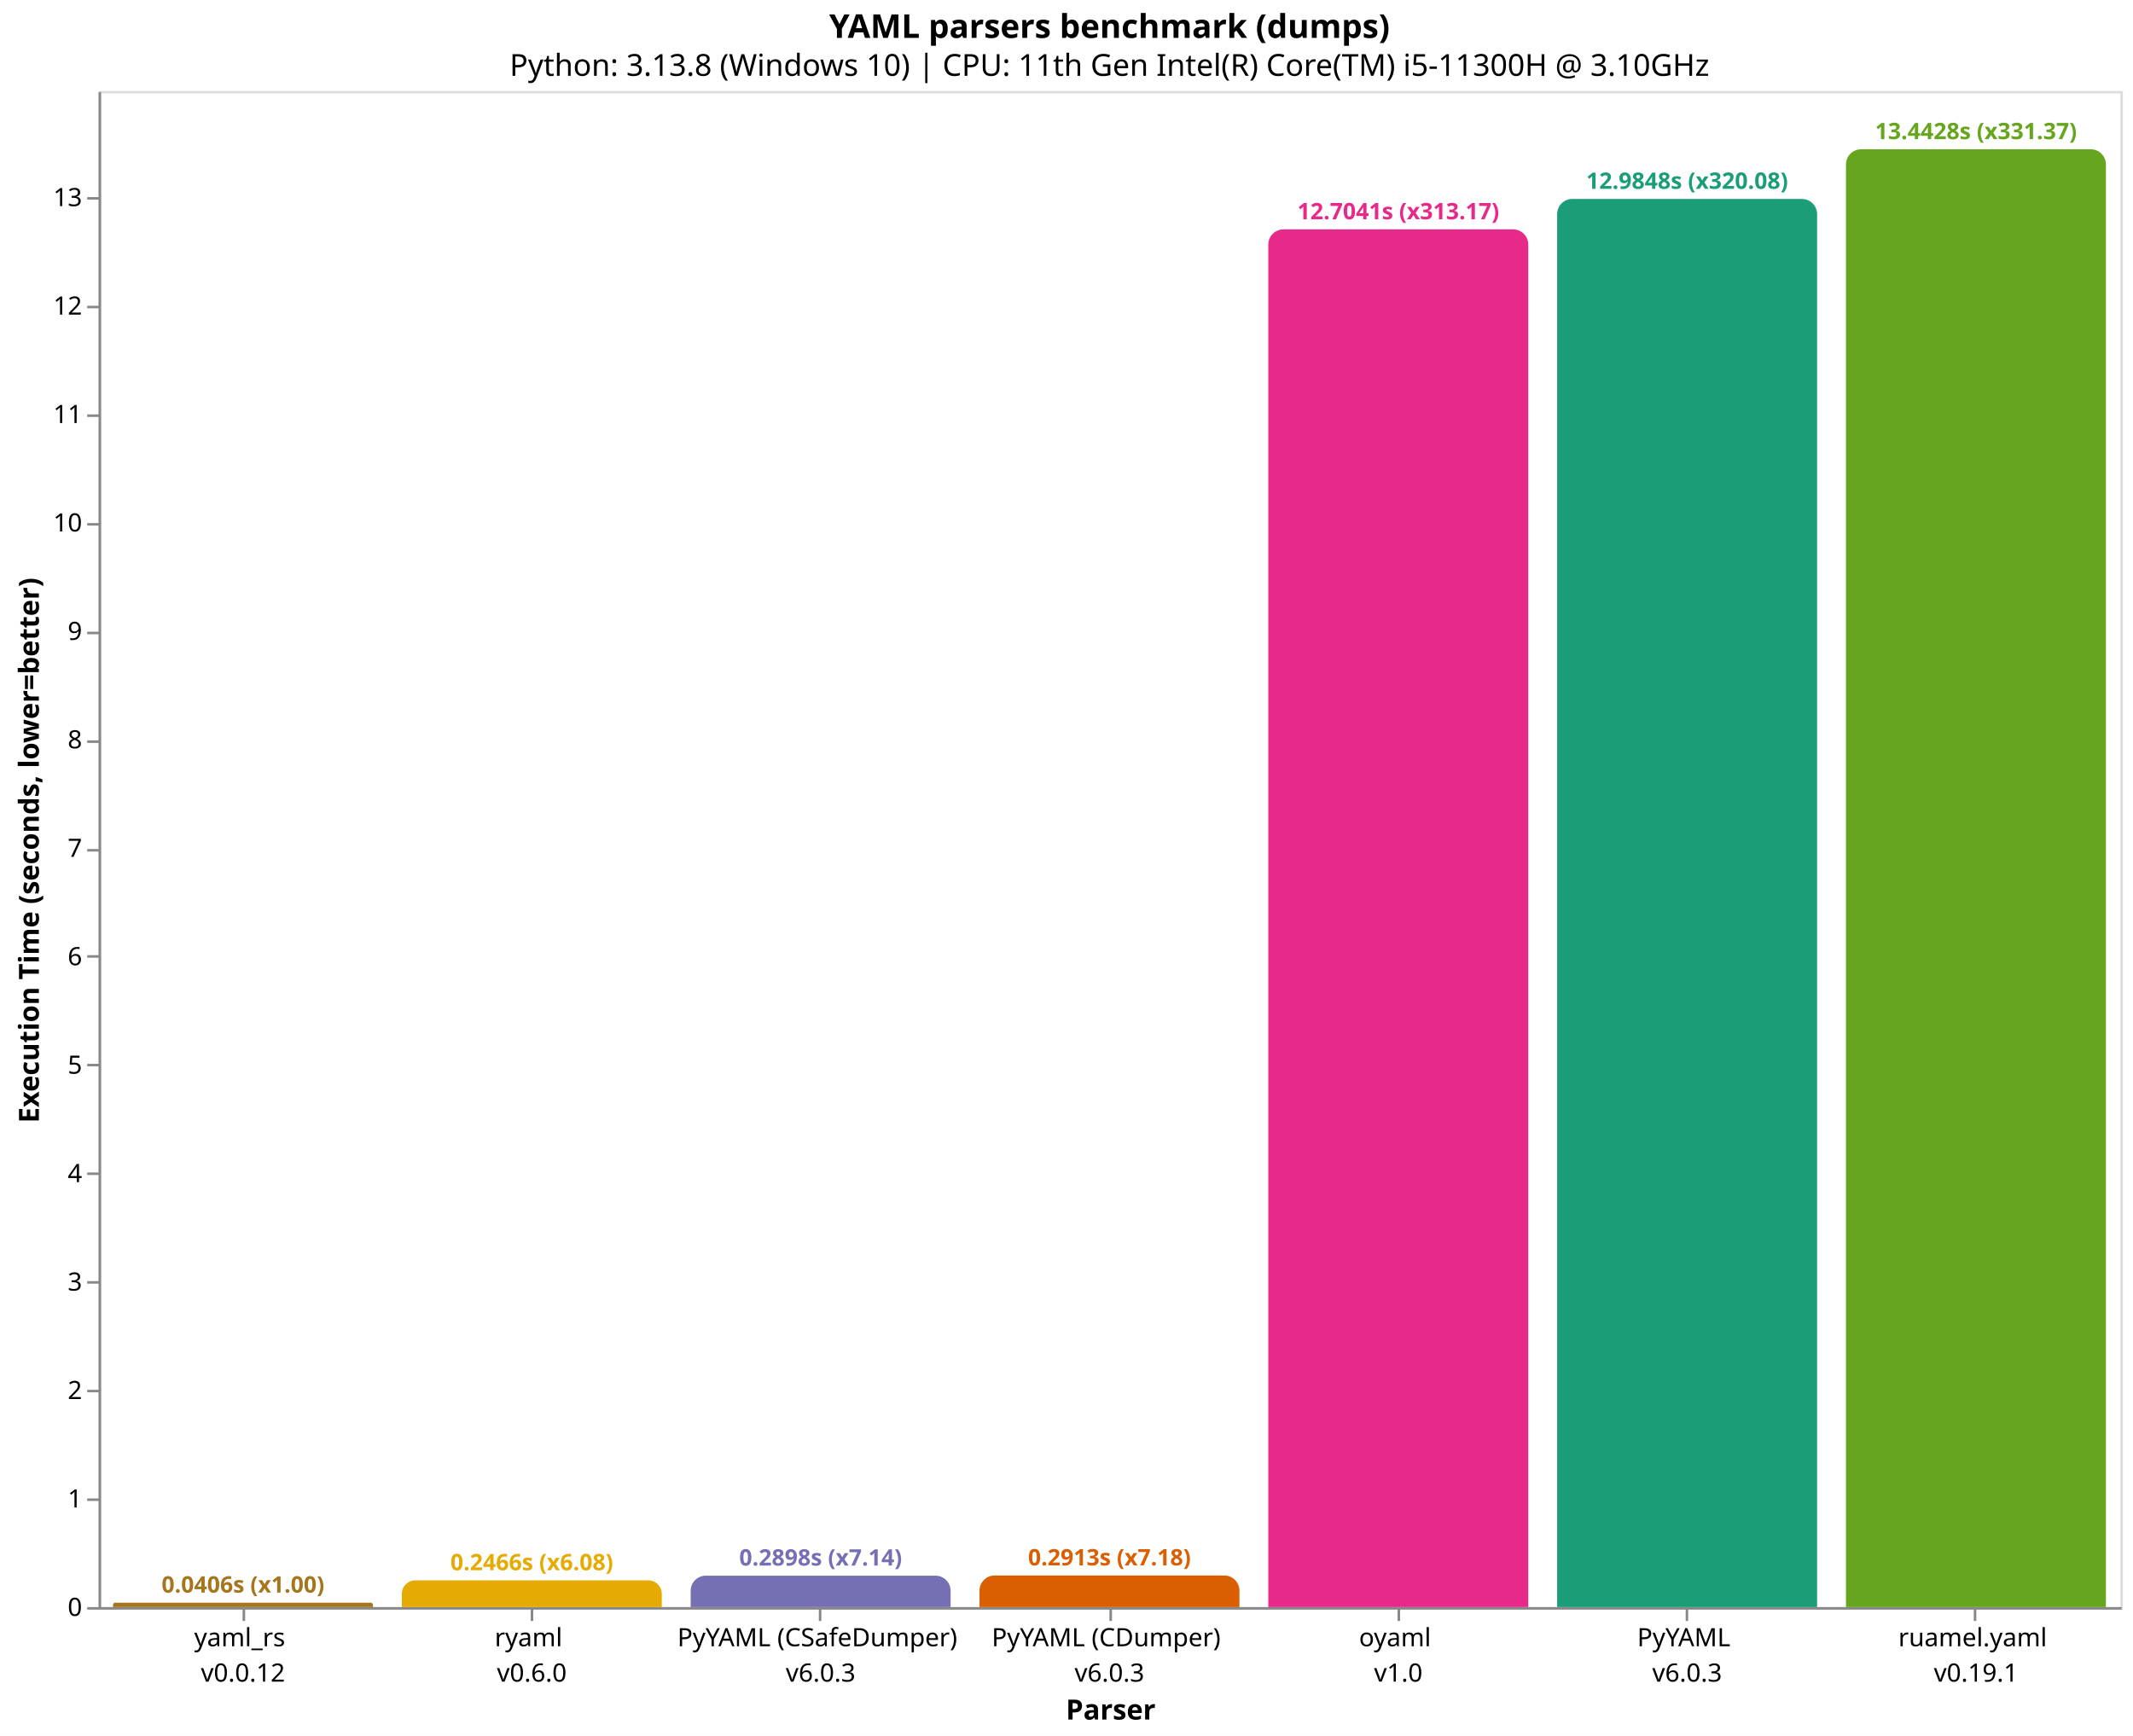
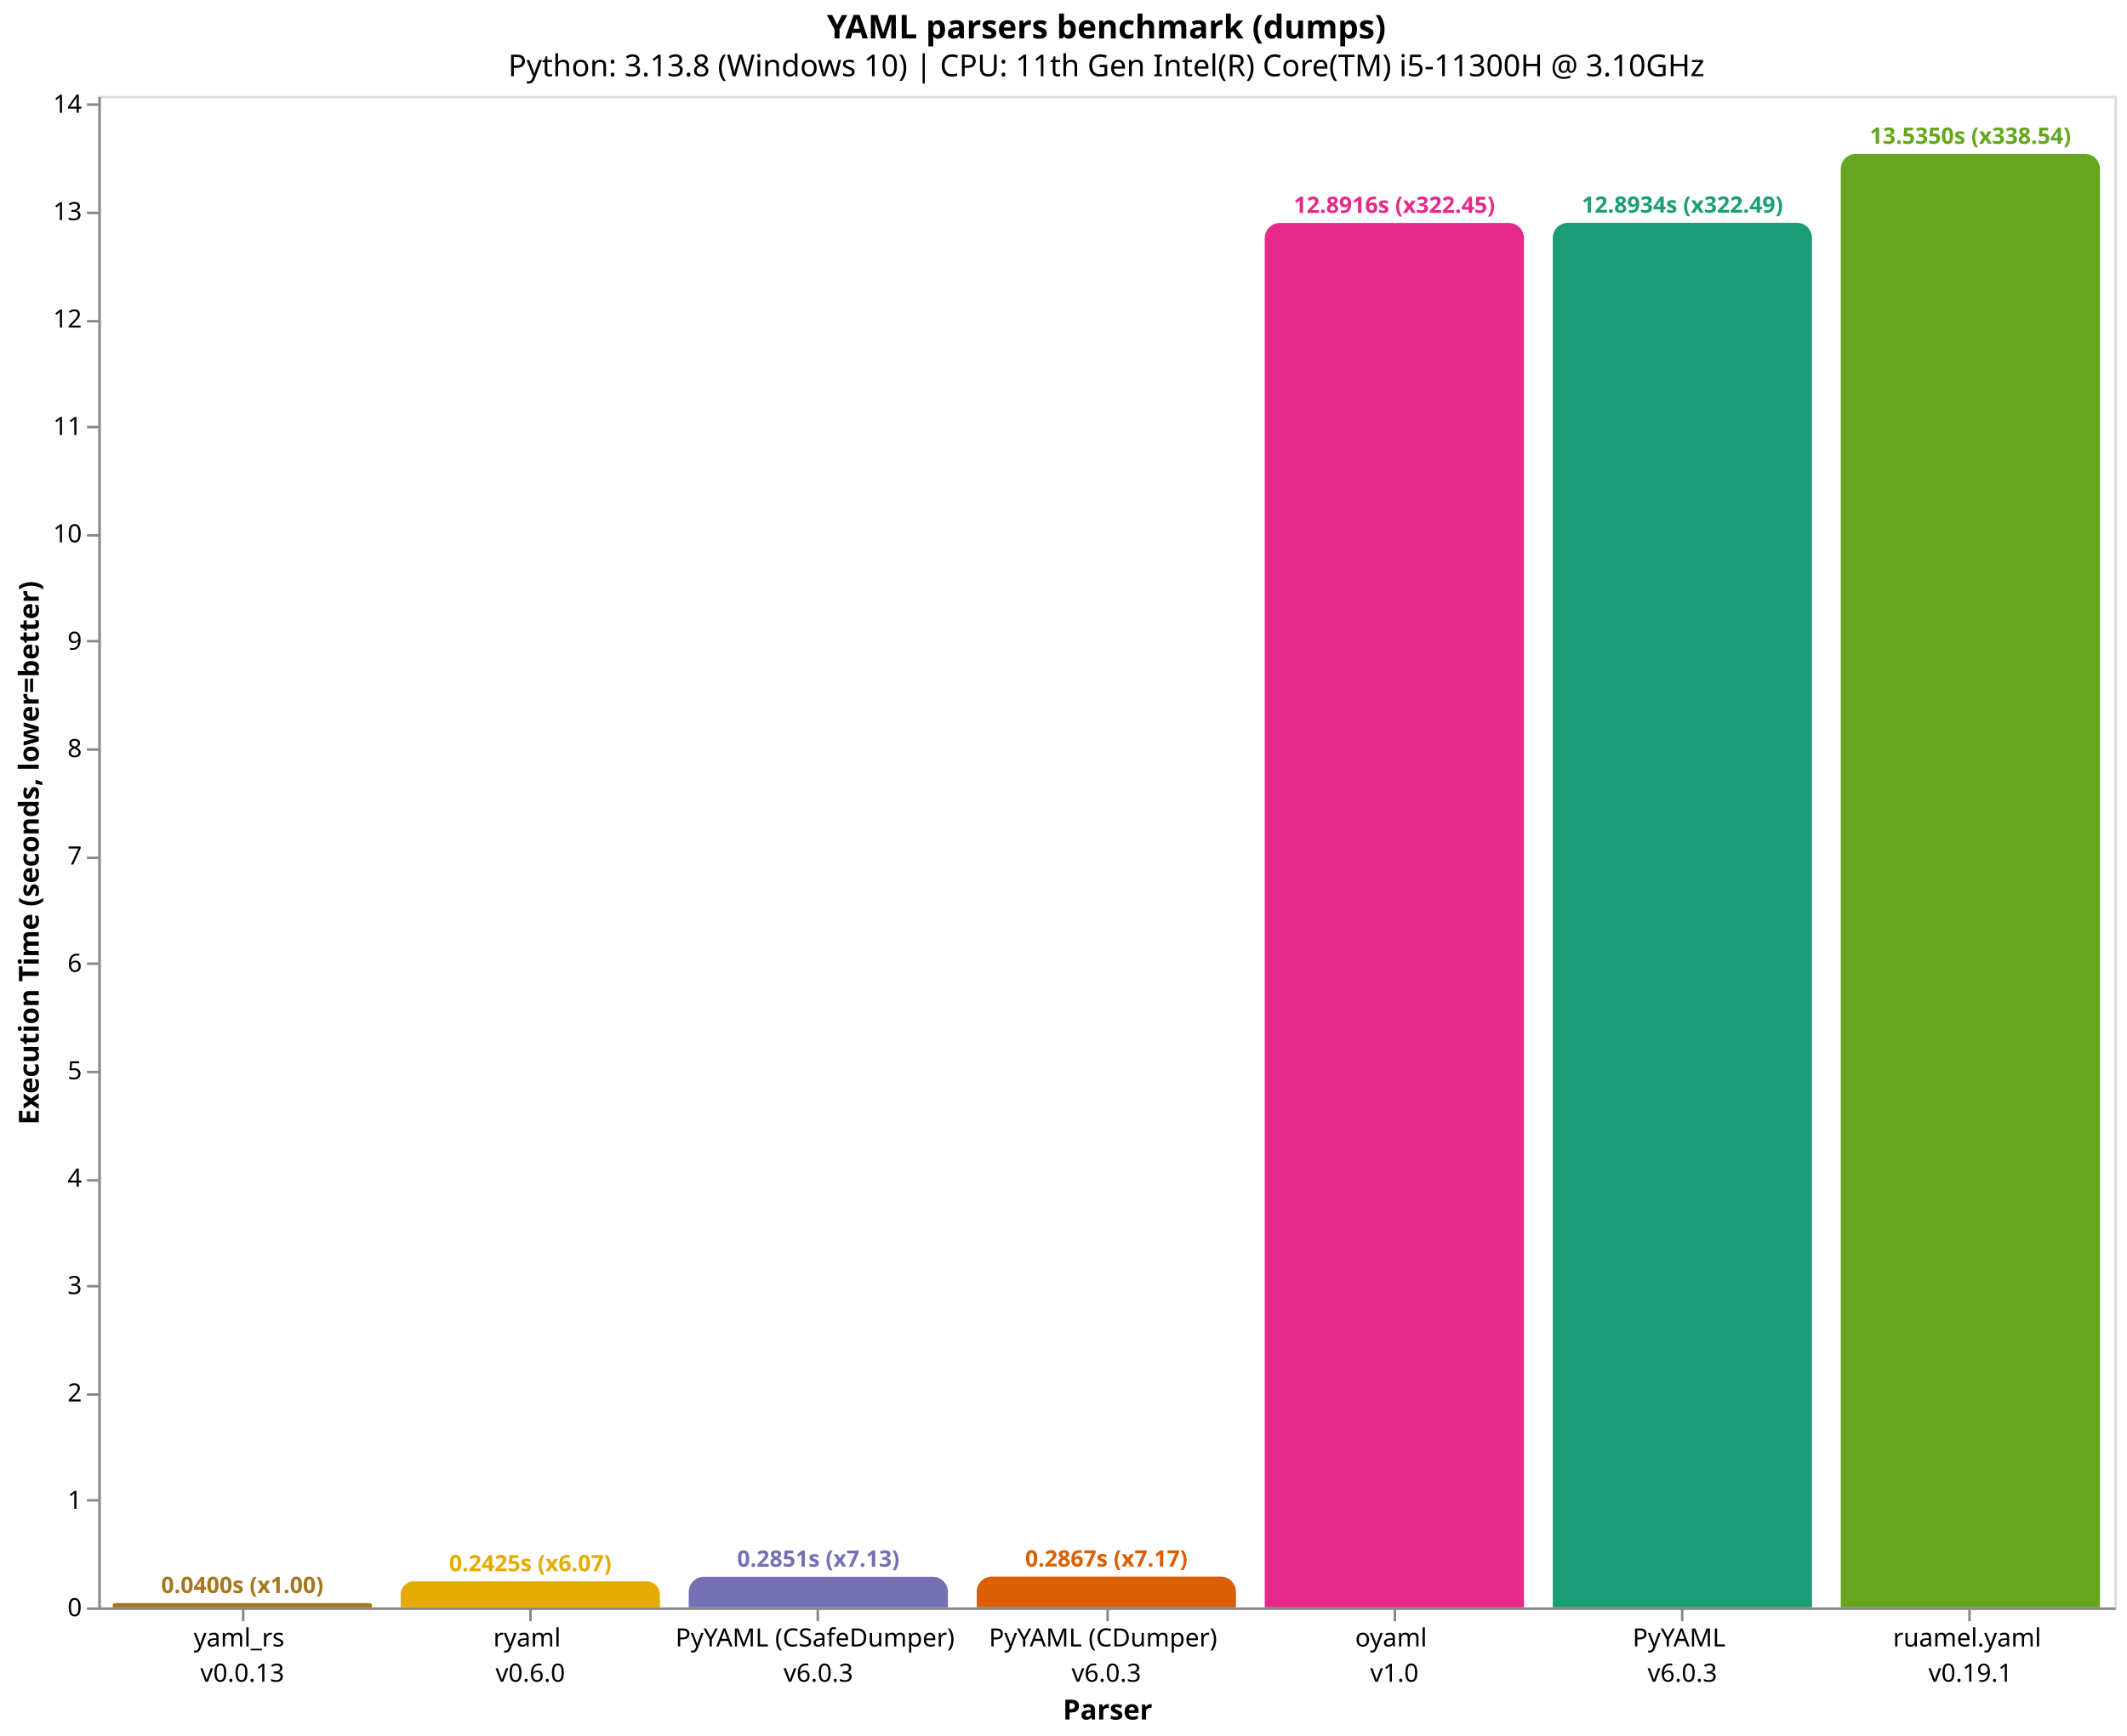
- <svg xmlns="http://www.w3.org/2000/svg" version="1.1" class="marks" width="844" height="687" viewBox="0 0 844 687">
-   <rect width="844" height="687" fill="white" />
-   <g fill="none" stroke-miterlimit="10" transform="translate(39,36)">
+ <svg xmlns="http://www.w3.org/2000/svg" version="1.1" class="marks" width="844" height="689" viewBox="0 0 844 689">
+   <rect width="844" height="689" fill="white" />
+   <g fill="none" stroke-miterlimit="10" transform="translate(39,38)">
    <g class="mark-group role-frame root" role="graphics-object" aria-roledescription="group mark container">
      <g transform="translate(0,0)">
        <path class="background" aria-hidden="true" d="M0.5,0.5h800v600h-800Z" stroke="#ddd" />
        <g>
-           <g class="mark-group role-axis" role="graphics-symbol" aria-roledescription="axis" aria-label="X-axis titled 'Parser' for a discrete scale with 7 values: yaml_rs&#10;v0.0.12, ryaml&#10;v0.6.0, PyYAML (CSafeDumper)&#10;v6.0.3, PyYAML (CDumper)&#10;v6.0.3, oyaml&#10;v1.0, PyYAML&#10;v6.0.3, ruamel.yaml&#10;v0.19.1">
+           <g class="mark-group role-axis" role="graphics-symbol" aria-roledescription="axis" aria-label="X-axis titled 'Parser' for a discrete scale with 7 values: yaml_rs&#10;v0.0.13, ryaml&#10;v0.6.0, PyYAML (CSafeDumper)&#10;v6.0.3, PyYAML (CDumper)&#10;v6.0.3, oyaml&#10;v1.0, PyYAML&#10;v6.0.3, ruamel.yaml&#10;v0.19.1">
            <g transform="translate(0.5,600.5)">
              <path class="background" aria-hidden="true" d="M0,0h0v0h0Z" pointer-events="none" />
              <g>
                <g class="mark-rule role-axis-tick" pointer-events="none">
                  <line transform="translate(57,0)" x2="0" y2="5" stroke="#888" stroke-width="1" opacity="1" />
                  <line transform="translate(171,0)" x2="0" y2="5" stroke="#888" stroke-width="1" opacity="1" />
                  <line transform="translate(285,0)" x2="0" y2="5" stroke="#888" stroke-width="1" opacity="1" />
                  <line transform="translate(400,0)" x2="0" y2="5" stroke="#888" stroke-width="1" opacity="1" />
                  <line transform="translate(514,0)" x2="0" y2="5" stroke="#888" stroke-width="1" opacity="1" />
                  <line transform="translate(628,0)" x2="0" y2="5" stroke="#888" stroke-width="1" opacity="1" />
                  <line transform="translate(742,0)" x2="0" y2="5" stroke="#888" stroke-width="1" opacity="1" />
                </g>
                <g class="mark-text role-axis-label" pointer-events="none">
                  <text text-anchor="middle" transform="translate(56.64286,15)" font-family="sans-serif" font-size="10px" fill="#000" opacity="1">
                    <tspan>yaml_rs</tspan>
-                     <tspan x="0" dy="14">v0.0.12</tspan>
+                     <tspan x="0" dy="14">v0.0.13</tspan>
                  </text>
                  <text text-anchor="middle" transform="translate(170.9286,15)" font-family="sans-serif" font-size="10px" fill="#000" opacity="1">
                    <tspan>ryaml</tspan>
                    <tspan x="0" dy="14">v0.6.0</tspan>
                  </text>
                  <text text-anchor="middle" transform="translate(285.2143,15)" font-family="sans-serif" font-size="10px" fill="#000" opacity="1">
                    <tspan>PyYAML (CSafeDumper)</tspan>
                    <tspan x="0" dy="14">v6.0.3</tspan>
                  </text>
                  <text text-anchor="middle" transform="translate(399.5,15)" font-family="sans-serif" font-size="10px" fill="#000" opacity="1">
                    <tspan>PyYAML (CDumper)</tspan>
                    <tspan x="0" dy="14">v6.0.3</tspan>
                  </text>
                  <text text-anchor="middle" transform="translate(513.7857,15)" font-family="sans-serif" font-size="10px" fill="#000" opacity="1">
                    <tspan>oyaml</tspan>
                    <tspan x="0" dy="14">v1.0</tspan>
                  </text>
                  <text text-anchor="middle" transform="translate(628.0714,15)" font-family="sans-serif" font-size="10px" fill="#000" opacity="1">
                    <tspan>PyYAML</tspan>
                    <tspan x="0" dy="14">v6.0.3</tspan>
                  </text>
                  <text text-anchor="middle" transform="translate(742.3571,15)" font-family="sans-serif" font-size="10px" fill="#000" opacity="1">
                    <tspan>ruamel.yaml</tspan>
                    <tspan x="0" dy="14">v0.19.1</tspan>
                  </text>
                </g>
                <g class="mark-rule role-axis-domain" pointer-events="none">
                  <line transform="translate(0,0)" x2="800" y2="0" stroke="#888" stroke-width="1" opacity="1" />
                </g>
                <g class="mark-text role-axis-title" pointer-events="none">
                  <text text-anchor="middle" transform="translate(400,44)" font-family="sans-serif" font-size="11px" font-weight="bold" fill="#000" opacity="1">Parser</text>
                </g>
              </g>
              <path class="foreground" aria-hidden="true" d="" pointer-events="none" display="none" />
            </g>
          </g>
          <g class="mark-group role-axis" role="graphics-symbol" aria-roledescription="axis" aria-label="Y-axis titled 'Execution Time (seconds, lower=better)' for a linear scale with values from 0 to 14">
            <g transform="translate(0.5,0.5)">
              <path class="background" aria-hidden="true" d="M0,0h0v0h0Z" pointer-events="none" />
              <g>
                <g class="mark-rule role-axis-tick" pointer-events="none">
                  <line transform="translate(0,600)" x2="-5" y2="0" stroke="#888" stroke-width="1" opacity="1" />
                  <line transform="translate(0,557)" x2="-5" y2="0" stroke="#888" stroke-width="1" opacity="1" />
-                   <line transform="translate(0,514)" x2="-5" y2="0" stroke="#888" stroke-width="1" opacity="1" />
-                   <line transform="translate(0,471)" x2="-5" y2="0" stroke="#888" stroke-width="1" opacity="1" />
-                   <line transform="translate(0,428)" x2="-5" y2="0" stroke="#888" stroke-width="1" opacity="1" />
-                   <line transform="translate(0,385)" x2="-5" y2="0" stroke="#888" stroke-width="1" opacity="1" />
-                   <line transform="translate(0,342)" x2="-5" y2="0" stroke="#888" stroke-width="1" opacity="1" />
-                   <line transform="translate(0,300)" x2="-5" y2="0" stroke="#888" stroke-width="1" opacity="1" />
-                   <line transform="translate(0,257)" x2="-5" y2="0" stroke="#888" stroke-width="1" opacity="1" />
-                   <line transform="translate(0,214)" x2="-5" y2="0" stroke="#888" stroke-width="1" opacity="1" />
-                   <line transform="translate(0,171)" x2="-5" y2="0" stroke="#888" stroke-width="1" opacity="1" />
-                   <line transform="translate(0,128)" x2="-5" y2="0" stroke="#888" stroke-width="1" opacity="1" />
-                   <line transform="translate(0,85)" x2="-5" y2="0" stroke="#888" stroke-width="1" opacity="1" />
-                   <line transform="translate(0,42)" x2="-5" y2="0" stroke="#888" stroke-width="1" opacity="1" />
+                   <line transform="translate(0,515)" x2="-5" y2="0" stroke="#888" stroke-width="1" opacity="1" />
+                   <line transform="translate(0,472)" x2="-5" y2="0" stroke="#888" stroke-width="1" opacity="1" />
+                   <line transform="translate(0,430)" x2="-5" y2="0" stroke="#888" stroke-width="1" opacity="1" />
+                   <line transform="translate(0,387)" x2="-5" y2="0" stroke="#888" stroke-width="1" opacity="1" />
+                   <line transform="translate(0,344)" x2="-5" y2="0" stroke="#888" stroke-width="1" opacity="1" />
+                   <line transform="translate(0,302)" x2="-5" y2="0" stroke="#888" stroke-width="1" opacity="1" />
+                   <line transform="translate(0,259)" x2="-5" y2="0" stroke="#888" stroke-width="1" opacity="1" />
+                   <line transform="translate(0,216)" x2="-5" y2="0" stroke="#888" stroke-width="1" opacity="1" />
+                   <line transform="translate(0,174)" x2="-5" y2="0" stroke="#888" stroke-width="1" opacity="1" />
+                   <line transform="translate(0,131)" x2="-5" y2="0" stroke="#888" stroke-width="1" opacity="1" />
+                   <line transform="translate(0,89)" x2="-5" y2="0" stroke="#888" stroke-width="1" opacity="1" />
+                   <line transform="translate(0,46)" x2="-5" y2="0" stroke="#888" stroke-width="1" opacity="1" />
+                   <line transform="translate(0,3)" x2="-5" y2="0" stroke="#888" stroke-width="1" opacity="1" />
                </g>
                <g class="mark-text role-axis-label" pointer-events="none">
                  <text text-anchor="end" transform="translate(-7,603)" font-family="sans-serif" font-size="10px" fill="#000" opacity="1">0</text>
-                   <text text-anchor="end" transform="translate(-7,560.083)" font-family="sans-serif" font-size="10px" fill="#000" opacity="1">1</text>
-                   <text text-anchor="end" transform="translate(-7,517.1661)" font-family="sans-serif" font-size="10px" fill="#000" opacity="1">2</text>
-                   <text text-anchor="end" transform="translate(-7,474.2491)" font-family="sans-serif" font-size="10px" fill="#000" opacity="1">3</text>
-                   <text text-anchor="end" transform="translate(-7,431.3322)" font-family="sans-serif" font-size="10px" fill="#000" opacity="1">4</text>
-                   <text text-anchor="end" transform="translate(-7,388.4152)" font-family="sans-serif" font-size="10px" fill="#000" opacity="1">5</text>
-                   <text text-anchor="end" transform="translate(-7,345.4983)" font-family="sans-serif" font-size="10px" fill="#000" opacity="1">6</text>
-                   <text text-anchor="end" transform="translate(-7,302.5813)" font-family="sans-serif" font-size="10px" fill="#000" opacity="1">7</text>
-                   <text text-anchor="end" transform="translate(-7,259.6644)" font-family="sans-serif" font-size="10px" fill="#000" opacity="1">8</text>
-                   <text text-anchor="end" transform="translate(-7,216.7474)" font-family="sans-serif" font-size="10px" fill="#000" opacity="1">9</text>
-                   <text text-anchor="end" transform="translate(-7,173.8305)" font-family="sans-serif" font-size="10px" fill="#000" opacity="1">10</text>
-                   <text text-anchor="end" transform="translate(-7,130.9135)" font-family="sans-serif" font-size="10px" fill="#000" opacity="1">11</text>
-                   <text text-anchor="end" transform="translate(-7,87.99654)" font-family="sans-serif" font-size="10px" fill="#000" opacity="1">12</text>
-                   <text text-anchor="end" transform="translate(-7,45.07959)" font-family="sans-serif" font-size="10px" fill="#000" opacity="1">13</text>
+                   <text text-anchor="end" transform="translate(-7,560.3755)" font-family="sans-serif" font-size="10px" fill="#000" opacity="1">1</text>
+                   <text text-anchor="end" transform="translate(-7,517.7509)" font-family="sans-serif" font-size="10px" fill="#000" opacity="1">2</text>
+                   <text text-anchor="end" transform="translate(-7,475.1264)" font-family="sans-serif" font-size="10px" fill="#000" opacity="1">3</text>
+                   <text text-anchor="end" transform="translate(-7,432.5019)" font-family="sans-serif" font-size="10px" fill="#000" opacity="1">4</text>
+                   <text text-anchor="end" transform="translate(-7,389.8773)" font-family="sans-serif" font-size="10px" fill="#000" opacity="1">5</text>
+                   <text text-anchor="end" transform="translate(-7,347.2528)" font-family="sans-serif" font-size="10px" fill="#000" opacity="1">6</text>
+                   <text text-anchor="end" transform="translate(-7,304.6282)" font-family="sans-serif" font-size="10px" fill="#000" opacity="1">7</text>
+                   <text text-anchor="end" transform="translate(-7,262.0037)" font-family="sans-serif" font-size="10px" fill="#000" opacity="1">8</text>
+                   <text text-anchor="end" transform="translate(-7,219.3792)" font-family="sans-serif" font-size="10px" fill="#000" opacity="1">9</text>
+                   <text text-anchor="end" transform="translate(-7,176.7546)" font-family="sans-serif" font-size="10px" fill="#000" opacity="1">10</text>
+                   <text text-anchor="end" transform="translate(-7,134.1301)" font-family="sans-serif" font-size="10px" fill="#000" opacity="1">11</text>
+                   <text text-anchor="end" transform="translate(-7,91.50555)" font-family="sans-serif" font-size="10px" fill="#000" opacity="1">12</text>
+                   <text text-anchor="end" transform="translate(-7,48.88102)" font-family="sans-serif" font-size="10px" fill="#000" opacity="1">13</text>
+                   <text text-anchor="end" transform="translate(-7,6.256481)" font-family="sans-serif" font-size="10px" fill="#000" opacity="1">14</text>
                </g>
                <g class="mark-rule role-axis-domain" pointer-events="none">
                  <line transform="translate(0,600)" x2="0" y2="-600" stroke="#888" stroke-width="1" opacity="1" />
                </g>
                <g class="mark-text role-axis-title" pointer-events="none">
                  <text text-anchor="middle" transform="translate(-22.12305,300) rotate(-90) translate(0,-2)" font-family="sans-serif" font-size="11px" font-weight="bold" fill="#000" opacity="1">Execution Time (seconds, lower=better)</text>
                </g>
              </g>
              <path class="foreground" aria-hidden="true" d="" pointer-events="none" display="none" />
            </g>
          </g>
          <g class="mark-group role-scope" role="graphics-object" aria-roledescription="group mark container">
-             <g transform="translate(5.714286,598.259)">
-               <path class="background" aria-hidden="true" d="M0.871,0L101.987,0C102.467,0,102.857,0.39,102.857,0.871L102.857,1.741C102.857,1.741,102.857,1.741,102.857,1.741L0,1.741C0,1.741,0,1.741,0,1.741L0,0.871C0,0.39,0.39,0,0.871,0Z" />
+             <g transform="translate(5.714286,598.2958)">
+               <path class="background" aria-hidden="true" d="M0.852,0L102.005,0C102.475,0,102.857,0.382,102.857,0.852L102.857,1.704C102.857,1.704,102.857,1.704,102.857,1.704L0,1.704C0,1.704,0,1.704,0,1.704L0,0.852C0,0.382,0.382,0,0.852,0Z" />
              <g clip-path="url(#clip9)">
                <g class="mark-group role-scope" role="graphics-object" aria-roledescription="group mark container">
-                   <g transform="translate(0,-598.259)">
-                     <path class="background" aria-hidden="true" d="M0,0h102.857v0h-102.857Z" />
-                     <g>
-                       <g class="mark-rect role-mark layer_0_marks" role="graphics-object" aria-roledescription="rect mark container">
-                         <path aria-label="Parser: yaml_rs&#10;v0.0.12; Execution Time (seconds, lower=better): 0.0405667333301; parser: yaml_rs; Execution Time (s): 0.0406; Slowdown: 1.00" role="graphics-symbol" aria-roledescription="bar" d="M0,598.259h102.857v1.741h-102.857Z" fill="#a6761d" />
-                       </g>
-                     </g>
-                     <path class="foreground" aria-hidden="true" d="" display="none" />
-                   </g>
-                 </g>
-               </g>
-               <path class="foreground" aria-hidden="true" d="" display="none" />
-             </g>
-             <g transform="translate(120,589.4162)">
-               <path class="background" aria-hidden="true" d="M5.292,0L97.565,0C100.486,0,102.857,2.371,102.857,5.292L102.857,10.584C102.857,10.584,102.857,10.584,102.857,10.584L0,10.584C0,10.584,0,10.584,0,10.584L0,5.292C0,2.371,2.371,0,5.292,0Z" />
+                   <g transform="translate(0,-598.2958)">
+                     <path class="background" aria-hidden="true" d="M0,0h102.857v0h-102.857Z" />
+                     <g>
+                       <g class="mark-rect role-mark layer_0_marks" role="graphics-object" aria-roledescription="rect mark container">
+                         <path aria-label="Parser: yaml_rs&#10;v0.0.13; Execution Time (seconds, lower=better): 0.0399806333335; parser: yaml_rs; Execution Time (s): 0.0400; Slowdown: 1.00" role="graphics-symbol" aria-roledescription="bar" d="M0,598.296h102.857v1.704h-102.857Z" fill="#a6761d" />
+                       </g>
+                     </g>
+                     <path class="foreground" aria-hidden="true" d="" display="none" />
+                   </g>
+                 </g>
+               </g>
+               <path class="foreground" aria-hidden="true" d="" display="none" />
+             </g>
+             <g transform="translate(120,589.6621)">
+               <path class="background" aria-hidden="true" d="M5.169,0L97.688,0C100.541,0,102.857,2.316,102.857,5.169L102.857,10.338C102.857,10.338,102.857,10.338,102.857,10.338L0,10.338C0,10.338,0,10.338,0,10.338L0,5.169C0,2.316,2.316,0,5.169,0Z" />
              <g clip-path="url(#clip10)">
                <g class="mark-group role-scope" role="graphics-object" aria-roledescription="group mark container">
-                   <g transform="translate(0,-589.4162)">
-                     <path class="background" aria-hidden="true" d="M0,0h102.857v0h-102.857Z" />
-                     <g>
-                       <g class="mark-rect role-mark layer_0_marks" role="graphics-object" aria-roledescription="rect mark container">
-                         <path aria-label="Parser: ryaml&#10;v0.6.0; Execution Time (seconds, lower=better): 0.246610333333; parser: ryaml; Execution Time (s): 0.2466; Slowdown: 6.08" role="graphics-symbol" aria-roledescription="bar" d="M0,589.416h102.857v10.584h-102.857Z" fill="#e6ab02" />
-                       </g>
-                     </g>
-                     <path class="foreground" aria-hidden="true" d="" display="none" />
-                   </g>
-                 </g>
-               </g>
-               <path class="foreground" aria-hidden="true" d="" display="none" />
-             </g>
-             <g transform="translate(234.2857,587.5609)">
-               <path class="background" aria-hidden="true" d="M6,0L96.857,0C100.169,0,102.857,2.689,102.857,6L102.857,12.439C102.857,12.439,102.857,12.439,102.857,12.439L0,12.439C0,12.439,0,12.439,0,12.439L0,6C0,2.689,2.689,0,6,0Z" />
+                   <g transform="translate(0,-589.6621)">
+                     <path class="background" aria-hidden="true" d="M0,0h102.857v0h-102.857Z" />
+                     <g>
+                       <g class="mark-rect role-mark layer_0_marks" role="graphics-object" aria-roledescription="rect mark container">
+                         <path aria-label="Parser: ryaml&#10;v0.6.0; Execution Time (seconds, lower=better): 0.242533133335; parser: ryaml; Execution Time (s): 0.2425; Slowdown: 6.07" role="graphics-symbol" aria-roledescription="bar" d="M0,589.662h102.857v10.338h-102.857Z" fill="#e6ab02" />
+                       </g>
+                     </g>
+                     <path class="foreground" aria-hidden="true" d="" display="none" />
+                   </g>
+                 </g>
+               </g>
+               <path class="foreground" aria-hidden="true" d="" display="none" />
+             </g>
+             <g transform="translate(234.2857,587.847)">
+               <path class="background" aria-hidden="true" d="M6,0L96.857,0C100.169,0,102.857,2.689,102.857,6L102.857,12.153C102.857,12.153,102.857,12.153,102.857,12.153L0,12.153C0,12.153,0,12.153,0,12.153L0,6C0,2.689,2.689,0,6,0Z" />
              <g clip-path="url(#clip11)">
                <g class="mark-group role-scope" role="graphics-object" aria-roledescription="group mark container">
-                   <g transform="translate(0,-587.5609)">
-                     <path class="background" aria-hidden="true" d="M0,0h102.857v0h-102.857Z" />
-                     <g>
-                       <g class="mark-rect role-mark layer_0_marks" role="graphics-object" aria-roledescription="rect mark container">
-                         <path aria-label="Parser: PyYAML (CSafeDumper)&#10;v6.0.3; Execution Time (seconds, lower=better): 0.289840933333; parser: PyYAML (CSafeDumper); Execution Time (s): 0.2898; Slowdown: 7.14" role="graphics-symbol" aria-roledescription="bar" d="M0,587.561h102.857v12.439h-102.857Z" fill="#7570b3" />
-                       </g>
-                     </g>
-                     <path class="foreground" aria-hidden="true" d="" display="none" />
-                   </g>
-                 </g>
-               </g>
-               <path class="foreground" aria-hidden="true" d="" display="none" />
-             </g>
-             <g transform="translate(348.5714,587.4966)">
-               <path class="background" aria-hidden="true" d="M6,0L96.857,0C100.169,0,102.857,2.689,102.857,6L102.857,12.503C102.857,12.503,102.857,12.503,102.857,12.503L0,12.503C0,12.503,0,12.503,0,12.503L0,6C0,2.689,2.689,0,6,0Z" />
+                   <g transform="translate(0,-587.847)">
+                     <path class="background" aria-hidden="true" d="M0,0h102.857v0h-102.857Z" />
+                     <g>
+                       <g class="mark-rect role-mark layer_0_marks" role="graphics-object" aria-roledescription="rect mark container">
+                         <path aria-label="Parser: PyYAML (CSafeDumper)&#10;v6.0.3; Execution Time (seconds, lower=better): 0.285116866668; parser: PyYAML (CSafeDumper); Execution Time (s): 0.2851; Slowdown: 7.13" role="graphics-symbol" aria-roledescription="bar" d="M0,587.847h102.857v12.153h-102.857Z" fill="#7570b3" />
+                       </g>
+                     </g>
+                     <path class="foreground" aria-hidden="true" d="" display="none" />
+                   </g>
+                 </g>
+               </g>
+               <path class="foreground" aria-hidden="true" d="" display="none" />
+             </g>
+             <g transform="translate(348.5714,587.7801)">
+               <path class="background" aria-hidden="true" d="M6,0L96.857,0C100.169,0,102.857,2.689,102.857,6L102.857,12.22C102.857,12.22,102.857,12.22,102.857,12.22L0,12.22C0,12.22,0,12.22,0,12.22L0,6C0,2.689,2.689,0,6,0Z" />
              <g clip-path="url(#clip12)">
                <g class="mark-group role-scope" role="graphics-object" aria-roledescription="group mark container">
-                   <g transform="translate(0,-587.4966)">
-                     <path class="background" aria-hidden="true" d="M0,0h102.857v0h-102.857Z" />
-                     <g>
-                       <g class="mark-rect role-mark layer_0_marks" role="graphics-object" aria-roledescription="rect mark container">
-                         <path aria-label="Parser: PyYAML (CDumper)&#10;v6.0.3; Execution Time (seconds, lower=better): 0.291339966665; parser: PyYAML (CDumper); Execution Time (s): 0.2913; Slowdown: 7.18" role="graphics-symbol" aria-roledescription="bar" d="M0,587.497h102.857v12.503h-102.857Z" fill="#d95f02" />
-                       </g>
-                     </g>
-                     <path class="foreground" aria-hidden="true" d="" display="none" />
-                   </g>
-                 </g>
-               </g>
-               <path class="foreground" aria-hidden="true" d="" display="none" />
-             </g>
-             <g transform="translate(462.8571,54.77761)">
-               <path class="background" aria-hidden="true" d="M6,0L96.857,0C100.169,0,102.857,2.689,102.857,6L102.857,545.222C102.857,545.222,102.857,545.222,102.857,545.222L0,545.222C0,545.222,0,545.222,0,545.222L0,6C0,2.689,2.689,0,6,0Z" />
+                   <g transform="translate(0,-587.7801)">
+                     <path class="background" aria-hidden="true" d="M0,0h102.857v0h-102.857Z" />
+                     <g>
+                       <g class="mark-rect role-mark layer_0_marks" role="graphics-object" aria-roledescription="rect mark container">
+                         <path aria-label="Parser: PyYAML (CDumper)&#10;v6.0.3; Execution Time (seconds, lower=better): 0.286686366668; parser: PyYAML (CDumper); Execution Time (s): 0.2867; Slowdown: 7.17" role="graphics-symbol" aria-roledescription="bar" d="M0,587.78h102.857v12.22h-102.857Z" fill="#d95f02" />
+                       </g>
+                     </g>
+                     <path class="foreground" aria-hidden="true" d="" display="none" />
+                   </g>
+                 </g>
+               </g>
+               <path class="foreground" aria-hidden="true" d="" display="none" />
+             </g>
+             <g transform="translate(462.8571,50.50319)">
+               <path class="background" aria-hidden="true" d="M6,0L96.857,0C100.169,0,102.857,2.689,102.857,6L102.857,549.497C102.857,549.497,102.857,549.497,102.857,549.497L0,549.497C0,549.497,0,549.497,0,549.497L0,6C0,2.689,2.689,0,6,0Z" />
              <g clip-path="url(#clip13)">
                <g class="mark-group role-scope" role="graphics-object" aria-roledescription="group mark container">
-                   <g transform="translate(0,-54.77761)">
-                     <path class="background" aria-hidden="true" d="M0,0h102.857v0h-102.857Z" />
-                     <g>
-                       <g class="mark-rect role-mark layer_0_marks" role="graphics-object" aria-roledescription="rect mark container">
-                         <path aria-label="Parser: oyaml&#10;v1.0; Execution Time (seconds, lower=better): 12.7041257667; parser: oyaml; Execution Time (s): 12.7041; Slowdown: 313.17" role="graphics-symbol" aria-roledescription="bar" d="M0,54.778h102.857v545.222h-102.857Z" fill="#e7298a" />
-                       </g>
-                     </g>
-                     <path class="foreground" aria-hidden="true" d="" display="none" />
-                   </g>
-                 </g>
-               </g>
-               <path class="foreground" aria-hidden="true" d="" display="none" />
-             </g>
-             <g transform="translate(577.1429,42.73232)">
-               <path class="background" aria-hidden="true" d="M6,0L96.857,0C100.169,0,102.857,2.689,102.857,6L102.857,557.268C102.857,557.268,102.857,557.268,102.857,557.268L0,557.268C0,557.268,0,557.268,0,557.268L0,6C0,2.689,2.689,0,6,0Z" />
+                   <g transform="translate(0,-50.50319)">
+                     <path class="background" aria-hidden="true" d="M0,0h102.857v0h-102.857Z" />
+                     <g>
+                       <g class="mark-rect role-mark layer_0_marks" role="graphics-object" aria-roledescription="rect mark container">
+                         <path aria-label="Parser: oyaml&#10;v1.0; Execution Time (seconds, lower=better): 12.8915606667; parser: oyaml; Execution Time (s): 12.8916; Slowdown: 322.45" role="graphics-symbol" aria-roledescription="bar" d="M0,50.503h102.857v549.497h-102.857Z" fill="#e7298a" />
+                       </g>
+                     </g>
+                     <path class="foreground" aria-hidden="true" d="" display="none" />
+                   </g>
+                 </g>
+               </g>
+               <path class="foreground" aria-hidden="true" d="" display="none" />
+             </g>
+             <g transform="translate(577.1429,50.42276)">
+               <path class="background" aria-hidden="true" d="M6,0L96.857,0C100.169,0,102.857,2.689,102.857,6L102.857,549.577C102.857,549.577,102.857,549.577,102.857,549.577L0,549.577C0,549.577,0,549.577,0,549.577L0,6C0,2.689,2.689,0,6,0Z" />
              <g clip-path="url(#clip14)">
                <g class="mark-group role-scope" role="graphics-object" aria-roledescription="group mark container">
-                   <g transform="translate(0,-42.73232)">
-                     <path class="background" aria-hidden="true" d="M0,0h102.857v0h-102.857Z" />
-                     <g>
-                       <g class="mark-rect role-mark layer_0_marks" role="graphics-object" aria-roledescription="rect mark container">
-                         <path aria-label="Parser: PyYAML&#10;v6.0.3; Execution Time (seconds, lower=better): 12.9847907667; parser: PyYAML; Execution Time (s): 12.9848; Slowdown: 320.08" role="graphics-symbol" aria-roledescription="bar" d="M0,42.732h102.857v557.268h-102.857Z" fill="#1b9e77" />
+                   <g transform="translate(0,-50.42276)">
+                     <path class="background" aria-hidden="true" d="M0,0h102.857v0h-102.857Z" />
+                     <g>
+                       <g class="mark-rect role-mark layer_0_marks" role="graphics-object" aria-roledescription="rect mark container">
+                         <path aria-label="Parser: PyYAML&#10;v6.0.3; Execution Time (seconds, lower=better): 12.8934477667; parser: PyYAML; Execution Time (s): 12.8934; Slowdown: 322.49" role="graphics-symbol" aria-roledescription="bar" d="M0,50.423h102.857v549.577h-102.857Z" fill="#1b9e77" />
                      </g>
                    </g>
                    <path class="foreground" aria-hidden="true" d="" display="none" />
                  </g>
                </g>
              </g>
              <path class="foreground" aria-hidden="true" d="" display="none" />
            </g>
            <g transform="translate(691.4286,23.07692)">
              <path class="background" aria-hidden="true" d="M6,0L96.857,0C100.169,0,102.857,2.689,102.857,6L102.857,576.923C102.857,576.923,102.857,576.923,102.857,576.923L0,576.923C0,576.923,0,576.923,0,576.923L0,6C0,2.689,2.689,0,6,0Z" />
              <g clip-path="url(#clip15)">
                <g class="mark-group role-scope" role="graphics-object" aria-roledescription="group mark container">
                  <g transform="translate(0,-23.07692)">
                    <path class="background" aria-hidden="true" d="M0,0h102.857v0h-102.857Z" />
                    <g>
                      <g class="mark-rect role-mark layer_0_marks" role="graphics-object" aria-roledescription="rect mark container">
-                         <path aria-label="Parser: ruamel.yaml&#10;v0.19.1; Execution Time (seconds, lower=better): 13.4427775667; parser: ruamel.yaml; Execution Time (s): 13.4428; Slowdown: 331.37" role="graphics-symbol" aria-roledescription="bar" d="M0,23.077h102.857v576.923h-102.857Z" fill="#66a61e" />
+                         <path aria-label="Parser: ruamel.yaml&#10;v0.19.1; Execution Time (seconds, lower=better): 13.5349992333; parser: ruamel.yaml; Execution Time (s): 13.5350; Slowdown: 338.54" role="graphics-symbol" aria-roledescription="bar" d="M0,23.077h102.857v576.923h-102.857Z" fill="#66a61e" />
                      </g>
                    </g>
                    <path class="foreground" aria-hidden="true" d="" display="none" />
                  </g>
                </g>
              </g>
              <path class="foreground" aria-hidden="true" d="" display="none" />
            </g>
          </g>
          <g class="mark-text role-mark layer_1_marks" role="graphics-object" aria-roledescription="text mark container">
-             <text aria-label="Parser: yaml_rs&#10;v0.0.12; Execution Time (seconds, lower=better): 0.0405667333301; parser: yaml_rs; label: 0.0406s (x1.00); Execution Time (s): 0.0406; Slowdown: 1.00" role="graphics-symbol" aria-roledescription="text mark" text-anchor="middle" transform="translate(57.14286,594.259)" font-family="sans-serif" font-size="9px" font-weight="bold" fill="#a6761d">0.0406s (x1.00)</text>
-             <text aria-label="Parser: ryaml&#10;v0.6.0; Execution Time (seconds, lower=better): 0.246610333333; parser: ryaml; label: 0.2466s (x6.08); Execution Time (s): 0.2466; Slowdown: 6.08" role="graphics-symbol" aria-roledescription="text mark" text-anchor="middle" transform="translate(171.4286,585.4162)" font-family="sans-serif" font-size="9px" font-weight="bold" fill="#e6ab02">0.2466s (x6.08)</text>
-             <text aria-label="Parser: PyYAML (CSafeDumper)&#10;v6.0.3; Execution Time (seconds, lower=better): 0.289840933333; parser: PyYAML (CSafeDumper); label: 0.2898s (x7.14); Execution Time (s): 0.2898; Slowdown: 7.14" role="graphics-symbol" aria-roledescription="text mark" text-anchor="middle" transform="translate(285.7143,583.5609)" font-family="sans-serif" font-size="9px" font-weight="bold" fill="#7570b3">0.2898s (x7.14)</text>
-             <text aria-label="Parser: PyYAML (CDumper)&#10;v6.0.3; Execution Time (seconds, lower=better): 0.291339966665; parser: PyYAML (CDumper); label: 0.2913s (x7.18); Execution Time (s): 0.2913; Slowdown: 7.18" role="graphics-symbol" aria-roledescription="text mark" text-anchor="middle" transform="translate(400,583.4966)" font-family="sans-serif" font-size="9px" font-weight="bold" fill="#d95f02">0.2913s (x7.18)</text>
-             <text aria-label="Parser: oyaml&#10;v1.0; Execution Time (seconds, lower=better): 12.7041257667; parser: oyaml; label: 12.7041s (x313.17); Execution Time (s): 12.7041; Slowdown: 313.17" role="graphics-symbol" aria-roledescription="text mark" text-anchor="middle" transform="translate(514.2857,50.77761)" font-family="sans-serif" font-size="9px" font-weight="bold" fill="#e7298a">12.7041s (x313.17)</text>
-             <text aria-label="Parser: PyYAML&#10;v6.0.3; Execution Time (seconds, lower=better): 12.9847907667; parser: PyYAML; label: 12.9848s (x320.08); Execution Time (s): 12.9848; Slowdown: 320.08" role="graphics-symbol" aria-roledescription="text mark" text-anchor="middle" transform="translate(628.5714,38.73232)" font-family="sans-serif" font-size="9px" font-weight="bold" fill="#1b9e77">12.9848s (x320.08)</text>
-             <text aria-label="Parser: ruamel.yaml&#10;v0.19.1; Execution Time (seconds, lower=better): 13.4427775667; parser: ruamel.yaml; label: 13.4428s (x331.37); Execution Time (s): 13.4428; Slowdown: 331.37" role="graphics-symbol" aria-roledescription="text mark" text-anchor="middle" transform="translate(742.8571,19.07692)" font-family="sans-serif" font-size="9px" font-weight="bold" fill="#66a61e">13.4428s (x331.37)</text>
+             <text aria-label="Parser: yaml_rs&#10;v0.0.13; Execution Time (seconds, lower=better): 0.0399806333335; parser: yaml_rs; label: 0.0400s (x1.00); Execution Time (s): 0.0400; Slowdown: 1.00" role="graphics-symbol" aria-roledescription="text mark" text-anchor="middle" transform="translate(57.14286,594.2958)" font-family="sans-serif" font-size="9px" font-weight="bold" fill="#a6761d">0.0400s (x1.00)</text>
+             <text aria-label="Parser: ryaml&#10;v0.6.0; Execution Time (seconds, lower=better): 0.242533133335; parser: ryaml; label: 0.2425s (x6.07); Execution Time (s): 0.2425; Slowdown: 6.07" role="graphics-symbol" aria-roledescription="text mark" text-anchor="middle" transform="translate(171.4286,585.6621)" font-family="sans-serif" font-size="9px" font-weight="bold" fill="#e6ab02">0.2425s (x6.07)</text>
+             <text aria-label="Parser: PyYAML (CSafeDumper)&#10;v6.0.3; Execution Time (seconds, lower=better): 0.285116866668; parser: PyYAML (CSafeDumper); label: 0.2851s (x7.13); Execution Time (s): 0.2851; Slowdown: 7.13" role="graphics-symbol" aria-roledescription="text mark" text-anchor="middle" transform="translate(285.7143,583.847)" font-family="sans-serif" font-size="9px" font-weight="bold" fill="#7570b3">0.2851s (x7.13)</text>
+             <text aria-label="Parser: PyYAML (CDumper)&#10;v6.0.3; Execution Time (seconds, lower=better): 0.286686366668; parser: PyYAML (CDumper); label: 0.2867s (x7.17); Execution Time (s): 0.2867; Slowdown: 7.17" role="graphics-symbol" aria-roledescription="text mark" text-anchor="middle" transform="translate(400,583.7801)" font-family="sans-serif" font-size="9px" font-weight="bold" fill="#d95f02">0.2867s (x7.17)</text>
+             <text aria-label="Parser: oyaml&#10;v1.0; Execution Time (seconds, lower=better): 12.8915606667; parser: oyaml; label: 12.8916s (x322.45); Execution Time (s): 12.8916; Slowdown: 322.45" role="graphics-symbol" aria-roledescription="text mark" text-anchor="middle" transform="translate(514.2857,46.50319)" font-family="sans-serif" font-size="9px" font-weight="bold" fill="#e7298a">12.8916s (x322.45)</text>
+             <text aria-label="Parser: PyYAML&#10;v6.0.3; Execution Time (seconds, lower=better): 12.8934477667; parser: PyYAML; label: 12.8934s (x322.49); Execution Time (s): 12.8934; Slowdown: 322.49" role="graphics-symbol" aria-roledescription="text mark" text-anchor="middle" transform="translate(628.5714,46.42276)" font-family="sans-serif" font-size="9px" font-weight="bold" fill="#1b9e77">12.8934s (x322.49)</text>
+             <text aria-label="Parser: ruamel.yaml&#10;v0.19.1; Execution Time (seconds, lower=better): 13.5349992333; parser: ruamel.yaml; label: 13.5350s (x338.54); Execution Time (s): 13.5350; Slowdown: 338.54" role="graphics-symbol" aria-roledescription="text mark" text-anchor="middle" transform="translate(742.8571,19.07692)" font-family="sans-serif" font-size="9px" font-weight="bold" fill="#66a61e">13.5350s (x338.54)</text>
          </g>
          <g class="mark-group role-title">
-             <g transform="translate(400,-31)">
+             <g transform="translate(400,-32.74352)">
              <path class="background" aria-hidden="true" d="M0,0h0v0h0Z" pointer-events="none" />
              <g>
                <g class="mark-text role-title-text" role="graphics-symbol" aria-roledescription="title" aria-label="Title text 'YAML parsers benchmark (dumps)'" pointer-events="none">
                  <text text-anchor="middle" transform="translate(0,10)" font-family="sans-serif" font-size="13px" font-weight="bold" fill="#000" opacity="1">YAML parsers benchmark (dumps)</text>
                </g>
                <g class="mark-text role-title-subtitle" role="graphics-symbol" aria-roledescription="subtitle" aria-label="Subtitle text 'Python: 3.13.8 (Windows 10) | CPU: 11th Gen Intel(R) Core(TM) i5-11300H @ 3.10GHz'" pointer-events="none">
                  <text text-anchor="middle" transform="translate(0,25)" font-family="sans-serif" font-size="12px" fill="#000" opacity="1">Python: 3.13.8 (Windows 10) | CPU: 11th Gen Intel(R) Core(TM) i5-11300H @ 3.10GHz</text>
                </g>
              </g>
              <path class="foreground" aria-hidden="true" d="" pointer-events="none" display="none" />
            </g>
          </g>
        </g>
        <path class="foreground" aria-hidden="true" d="" display="none" />
      </g>
    </g>
  </g>
  <defs>
    <clipPath id="clip9">
-       <path d="M0.871,0L101.987,0C102.467,0,102.857,0.39,102.857,0.871L102.857,1.741C102.857,1.741,102.857,1.741,102.857,1.741L0,1.741C0,1.741,0,1.741,0,1.741L0,0.871C0,0.39,0.39,0,0.871,0Z" />
+       <path d="M0.852,0L102.005,0C102.475,0,102.857,0.382,102.857,0.852L102.857,1.704C102.857,1.704,102.857,1.704,102.857,1.704L0,1.704C0,1.704,0,1.704,0,1.704L0,0.852C0,0.382,0.382,0,0.852,0Z" />
    </clipPath>
    <clipPath id="clip10">
-       <path d="M5.292,0L97.565,0C100.486,0,102.857,2.371,102.857,5.292L102.857,10.584C102.857,10.584,102.857,10.584,102.857,10.584L0,10.584C0,10.584,0,10.584,0,10.584L0,5.292C0,2.371,2.371,0,5.292,0Z" />
+       <path d="M5.169,0L97.688,0C100.541,0,102.857,2.316,102.857,5.169L102.857,10.338C102.857,10.338,102.857,10.338,102.857,10.338L0,10.338C0,10.338,0,10.338,0,10.338L0,5.169C0,2.316,2.316,0,5.169,0Z" />
    </clipPath>
    <clipPath id="clip11">
-       <path d="M6,0L96.857,0C100.169,0,102.857,2.689,102.857,6L102.857,12.439C102.857,12.439,102.857,12.439,102.857,12.439L0,12.439C0,12.439,0,12.439,0,12.439L0,6C0,2.689,2.689,0,6,0Z" />
+       <path d="M6,0L96.857,0C100.169,0,102.857,2.689,102.857,6L102.857,12.153C102.857,12.153,102.857,12.153,102.857,12.153L0,12.153C0,12.153,0,12.153,0,12.153L0,6C0,2.689,2.689,0,6,0Z" />
    </clipPath>
    <clipPath id="clip12">
-       <path d="M6,0L96.857,0C100.169,0,102.857,2.689,102.857,6L102.857,12.503C102.857,12.503,102.857,12.503,102.857,12.503L0,12.503C0,12.503,0,12.503,0,12.503L0,6C0,2.689,2.689,0,6,0Z" />
+       <path d="M6,0L96.857,0C100.169,0,102.857,2.689,102.857,6L102.857,12.22C102.857,12.22,102.857,12.22,102.857,12.22L0,12.22C0,12.22,0,12.22,0,12.22L0,6C0,2.689,2.689,0,6,0Z" />
    </clipPath>
    <clipPath id="clip13">
-       <path d="M6,0L96.857,0C100.169,0,102.857,2.689,102.857,6L102.857,545.222C102.857,545.222,102.857,545.222,102.857,545.222L0,545.222C0,545.222,0,545.222,0,545.222L0,6C0,2.689,2.689,0,6,0Z" />
+       <path d="M6,0L96.857,0C100.169,0,102.857,2.689,102.857,6L102.857,549.497C102.857,549.497,102.857,549.497,102.857,549.497L0,549.497C0,549.497,0,549.497,0,549.497L0,6C0,2.689,2.689,0,6,0Z" />
    </clipPath>
    <clipPath id="clip14">
-       <path d="M6,0L96.857,0C100.169,0,102.857,2.689,102.857,6L102.857,557.268C102.857,557.268,102.857,557.268,102.857,557.268L0,557.268C0,557.268,0,557.268,0,557.268L0,6C0,2.689,2.689,0,6,0Z" />
+       <path d="M6,0L96.857,0C100.169,0,102.857,2.689,102.857,6L102.857,549.577C102.857,549.577,102.857,549.577,102.857,549.577L0,549.577C0,549.577,0,549.577,0,549.577L0,6C0,2.689,2.689,0,6,0Z" />
    </clipPath>
    <clipPath id="clip15">
      <path d="M6,0L96.857,0C100.169,0,102.857,2.689,102.857,6L102.857,576.923C102.857,576.923,102.857,576.923,102.857,576.923L0,576.923C0,576.923,0,576.923,0,576.923L0,6C0,2.689,2.689,0,6,0Z" />
    </clipPath>
  </defs>
</svg>
